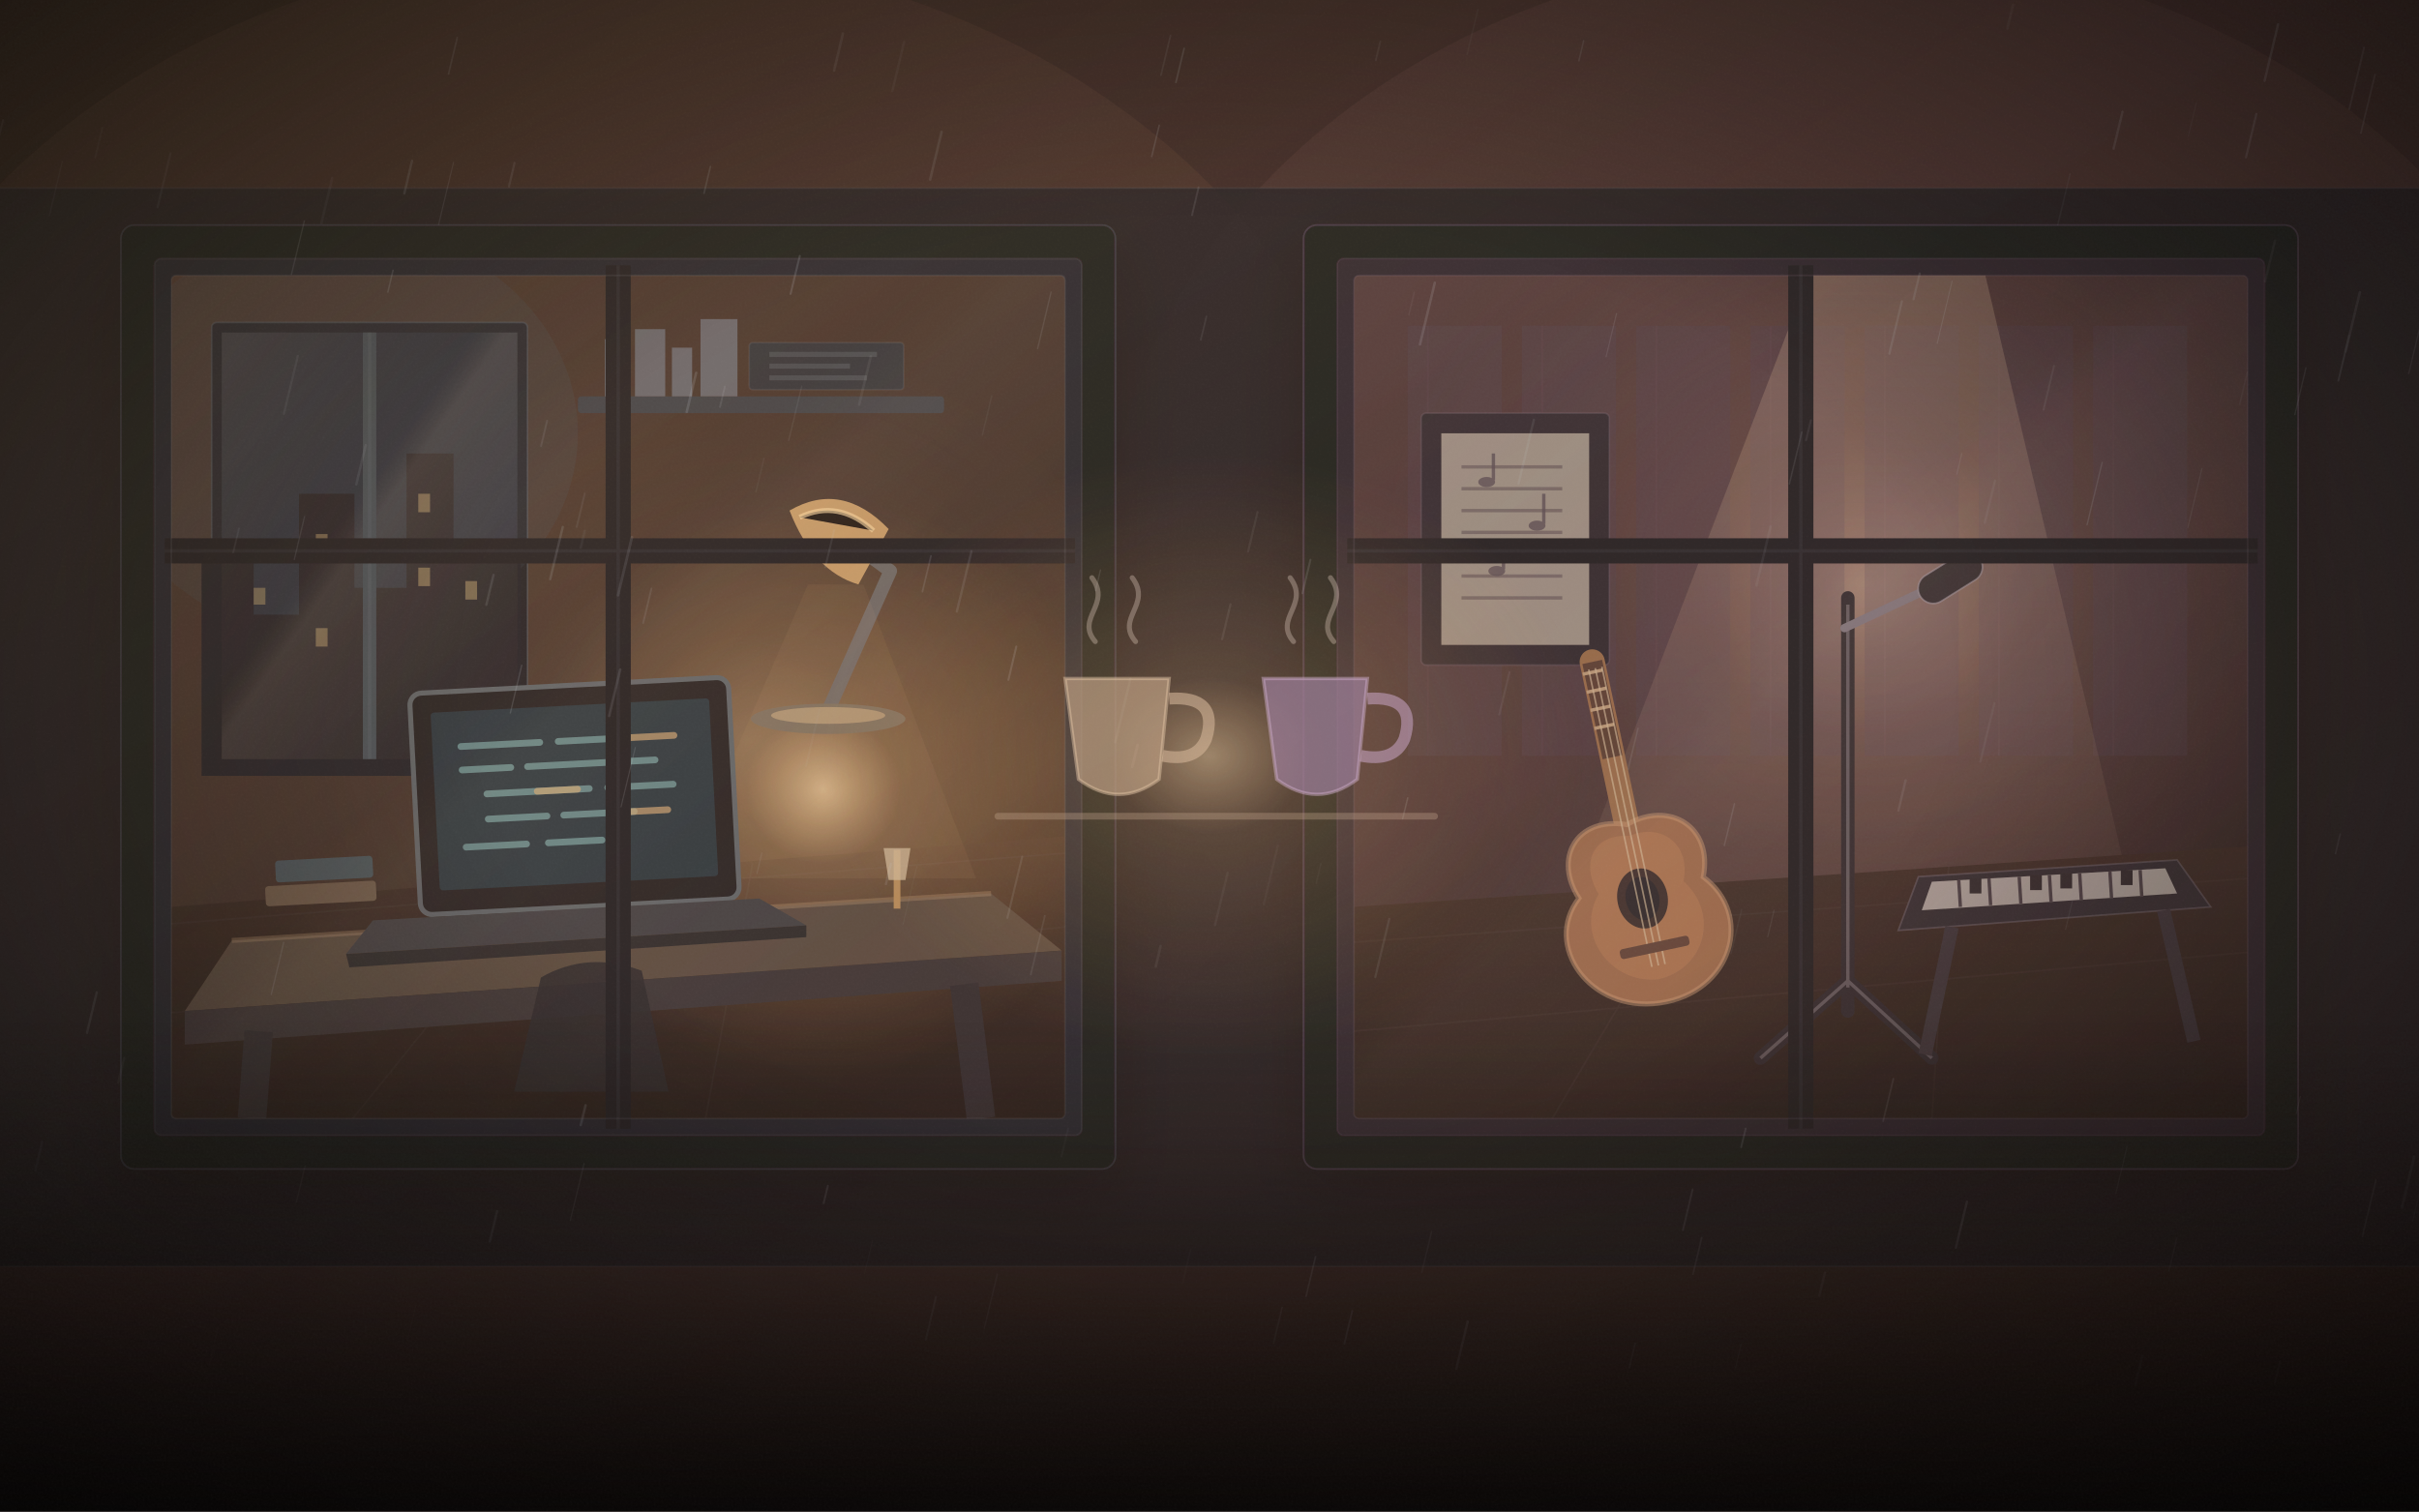
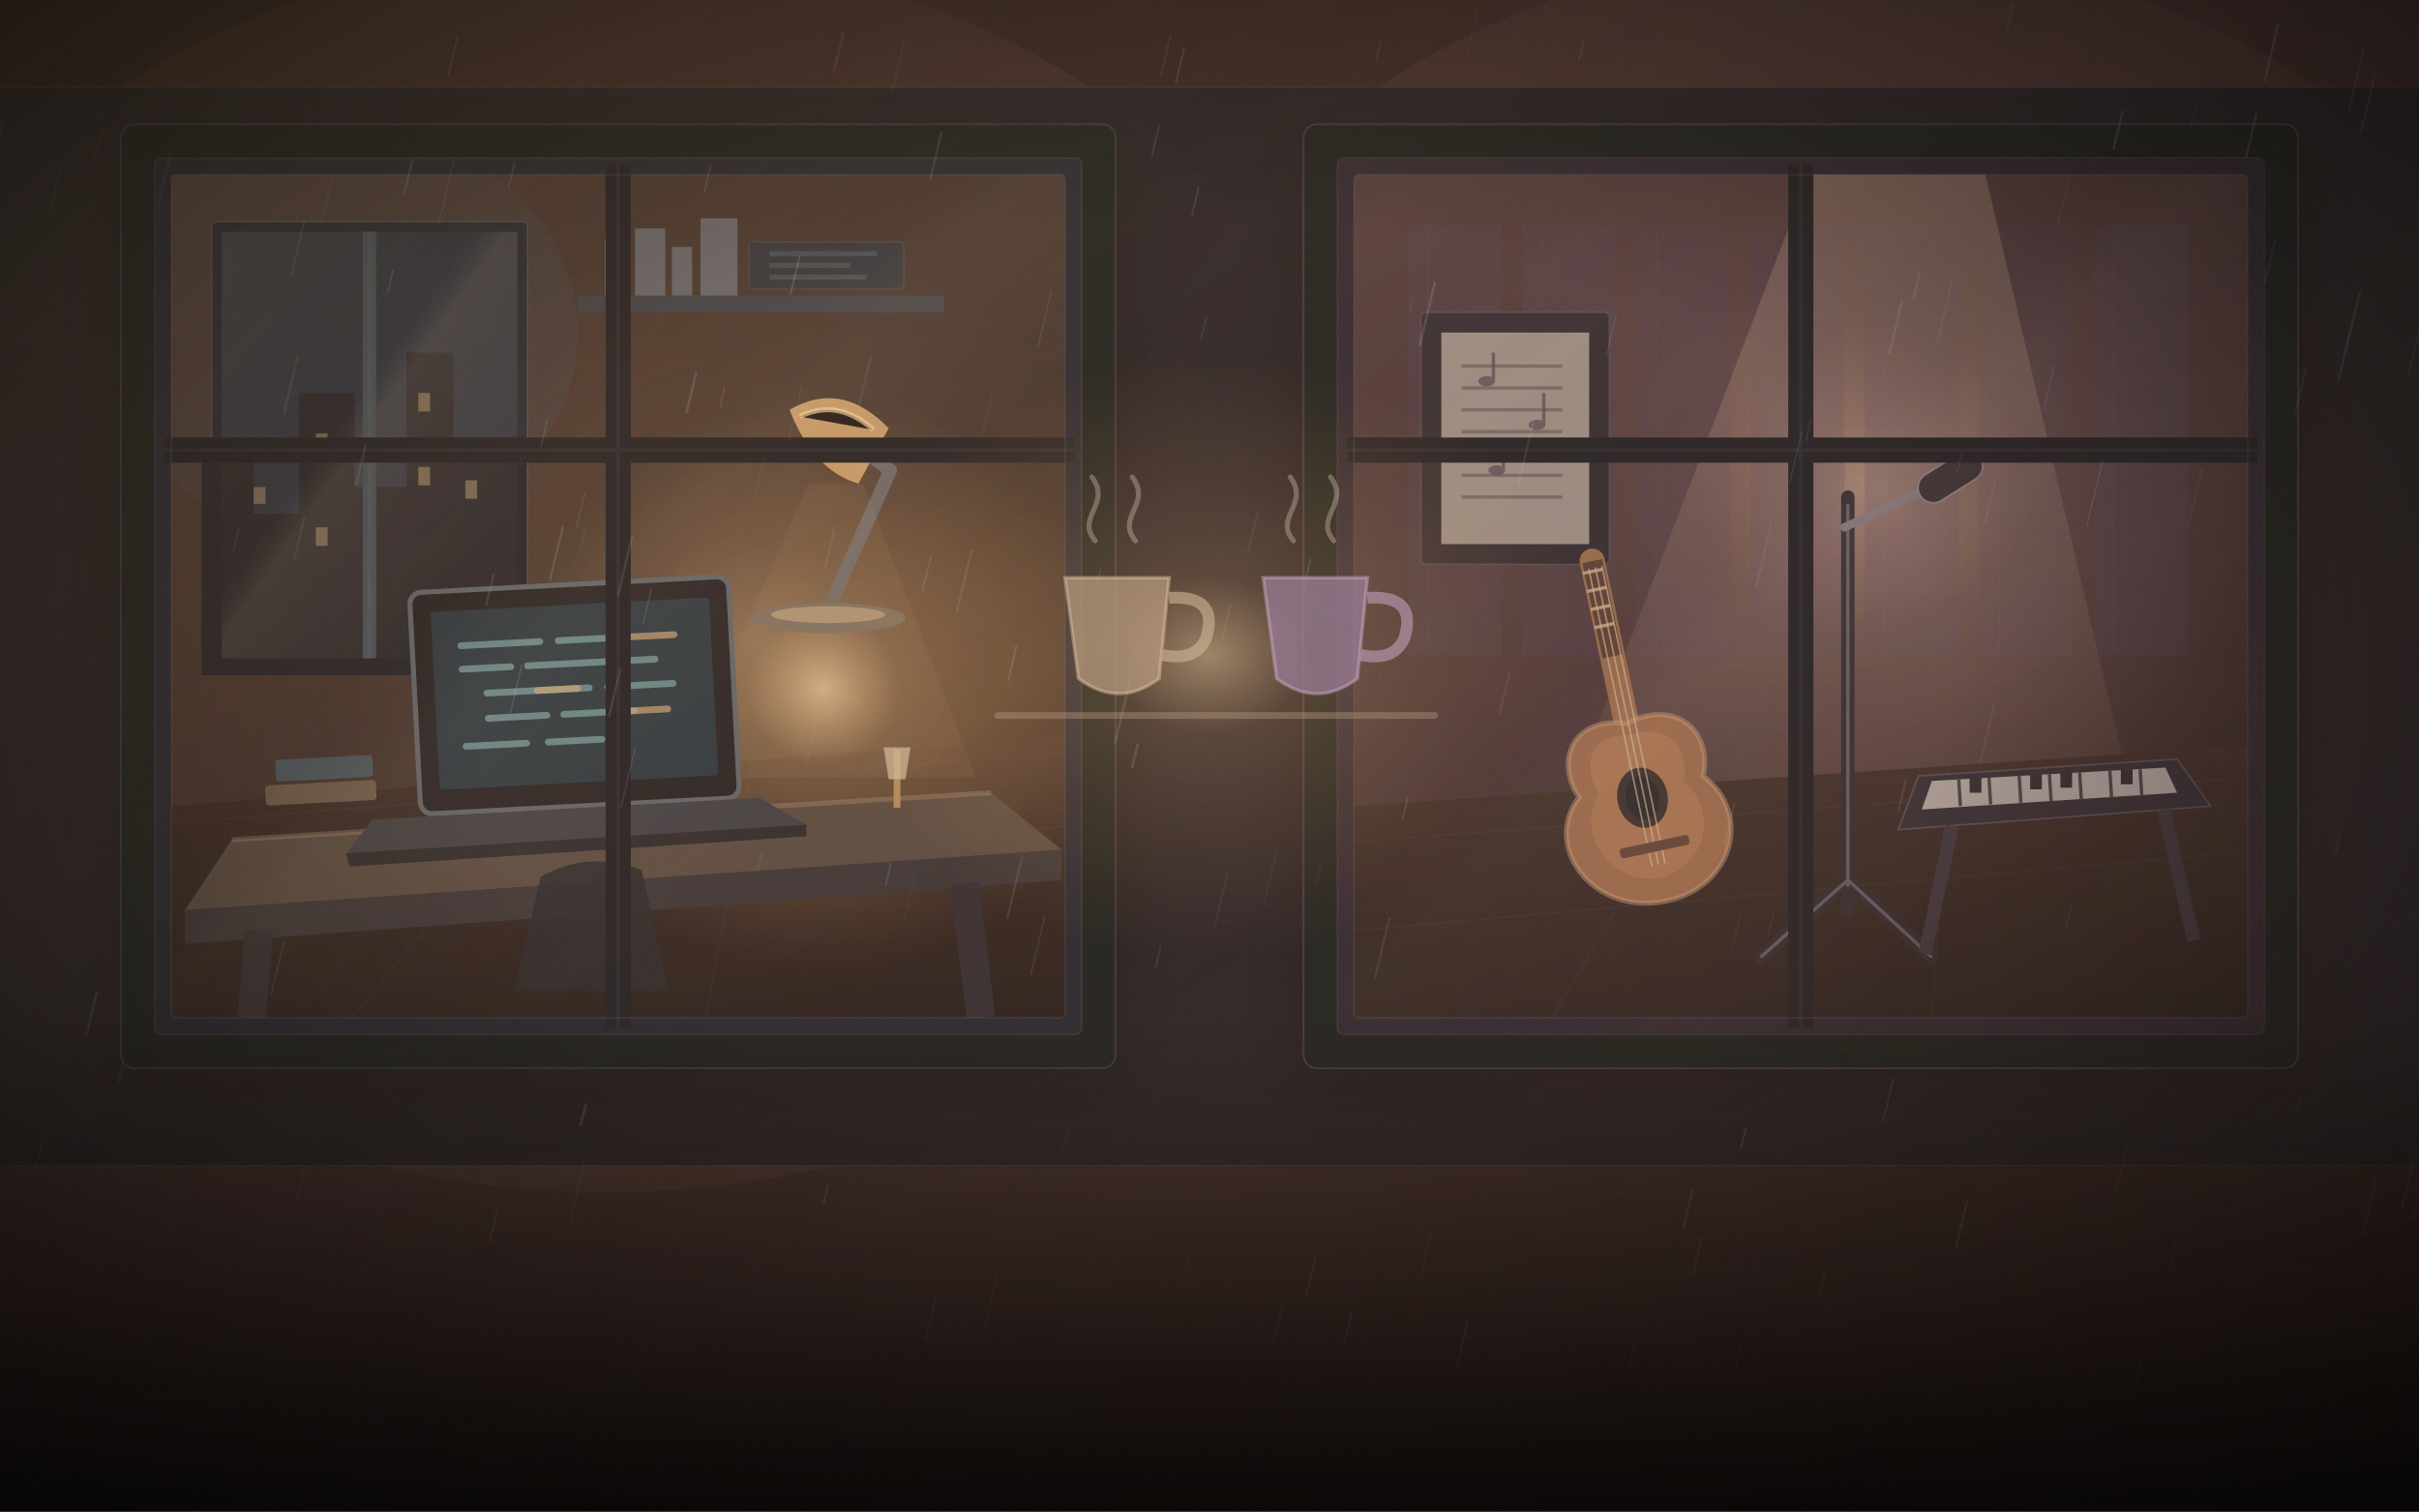
<svg xmlns="http://www.w3.org/2000/svg" viewBox="0 0 1440 900" preserveAspectRatio="xMidYMid slice" role="img" aria-labelledby="title desc">
  <defs>
    <linearGradient id="night" x1="0" y1="0" x2="1" y2="1">
      <stop stop-color="#120d0c" />
      <stop offset=".46" stop-color="#2b1c1c" />
      <stop offset="1" stop-color="#160f0e" />
    </linearGradient>
    <linearGradient id="dawn" x1="0" y1="0" x2="0" y2="1">
      <stop stop-color="#e2a276" stop-opacity=".36" />
      <stop offset=".48" stop-color="#8b5e5e" stop-opacity=".15" />
      <stop offset="1" stop-color="#17110f" stop-opacity="0" />
    </linearGradient>
    <linearGradient id="warmWash" x1="0" y1="0" x2="1" y2="1">
      <stop stop-color="#efb77d" stop-opacity=".2" />
      <stop offset=".5" stop-color="#dca18c" stop-opacity=".13" />
      <stop offset="1" stop-color="#c98370" stop-opacity=".18" />
    </linearGradient>
    <linearGradient id="leftRoom" x1="0" y1="0" x2=".85" y2="1">
      <stop stop-color="#3b2c24" />
      <stop offset=".55" stop-color="#2a211d" />
      <stop offset="1" stop-color="#15100e" />
    </linearGradient>
    <linearGradient id="rightRoom" x1=".2" y1="0" x2=".8" y2="1">
      <stop stop-color="#3b292c" />
      <stop offset=".58" stop-color="#2b2025" />
      <stop offset="1" stop-color="#171114" />
    </linearGradient>
    <linearGradient id="floor" x1="0" y1="0" x2="0" y2="1">
      <stop stop-color="#261c18" />
      <stop offset="1" stop-color="#0e0b0a" />
    </linearGradient>
    <linearGradient id="glass" x1="0" y1="0" x2="1" y2="1">
      <stop stop-color="#d5b497" stop-opacity=".13" />
      <stop offset=".42" stop-color="#62483f" stop-opacity=".05" />
      <stop offset=".48" stop-color="#f4d7b6" stop-opacity=".13" />
      <stop offset="1" stop-color="#211512" stop-opacity=".03" />
    </linearGradient>
    <linearGradient id="spotlight" x1="0" y1="0" x2="0" y2="1">
      <stop stop-color="#ffe0b6" stop-opacity=".27" />
      <stop offset="1" stop-color="#d9a18b" stop-opacity="0" />
    </linearGradient>
    <linearGradient id="bottomShade" x1="0" y1="0" x2="0" y2="1">
      <stop stop-color="#100b09" stop-opacity="0" />
      <stop offset=".56" stop-color="#100b09" stop-opacity=".46" />
      <stop offset="1" stop-color="#0b0807" stop-opacity=".94" />
    </linearGradient>
    <radialGradient id="lampGlow">
      <stop stop-color="#ffe0a8" stop-opacity=".78" />
      <stop offset=".26" stop-color="#f4bd78" stop-opacity=".3" />
      <stop offset="1" stop-color="#e6a053" stop-opacity="0" />
    </radialGradient>
    <radialGradient id="stageGlow">
      <stop stop-color="#ffd8bd" stop-opacity=".48" />
      <stop offset=".35" stop-color="#dda088" stop-opacity=".18" />
      <stop offset="1" stop-color="#aa6e63" stop-opacity="0" />
    </radialGradient>
    <radialGradient id="vignette" cx=".5" cy=".45" r=".72">
      <stop offset=".42" stop-color="#000" stop-opacity="0" />
      <stop offset="1" stop-color="#000" stop-opacity=".66" />
    </radialGradient>
    <filter id="blur8" x="-50%" y="-50%" width="200%" height="200%">
      <feGaussianBlur stdDeviation="8" />
    </filter>
    <filter id="blur24" x="-50%" y="-50%" width="200%" height="200%">
      <feGaussianBlur stdDeviation="24" />
    </filter>
    <filter id="shadow" x="-30%" y="-30%" width="160%" height="160%">
      <feDropShadow dx="0" dy="16" stdDeviation="22" flood-color="#000" flood-opacity=".55" />
    </filter>
    <filter id="grain">
      <feTurbulence type="fractalNoise" baseFrequency=".72" numOctaves="3" seed="27" stitchTiles="stitch" />
      <feColorMatrix type="saturate" values="0" />
      <feComponentTransfer>
        <feFuncA type="table" tableValues="0 .075" />
      </feComponentTransfer>
    </filter>
    <clipPath id="leftClip">
      <rect x="102" y="164" width="532" height="502" rx="3" />
    </clipPath>
    <clipPath id="rightClip">
      <rect x="806" y="164" width="532" height="502" rx="3" />
    </clipPath>
  </defs>
  <rect width="1440" height="900" fill="url(#night)" />
  <ellipse cx="360" cy="340" rx="460" ry="370" fill="#b47b58" opacity=".09" />
  <ellipse cx="1100" cy="330" rx="440" ry="360" fill="#a86c6c" opacity=".1" />
-   <path d="M0 112H1440V754H0Z" fill="#080d15" opacity=".9" />
-   <path d="M0 112H1440M0 754H1440" stroke="#6d8296" stroke-opacity=".14" />
-   <g filter="url(#shadow)">
-     <rect x="72" y="134" width="592" height="562" rx="8" fill="#05090f" stroke="#344250" stroke-opacity=".55" />
-     <rect x="92" y="154" width="552" height="522" rx="4" fill="#111923" stroke="#637484" stroke-opacity=".18" />
-     <rect x="776" y="134" width="592" height="562" rx="8" fill="#05090f" stroke="#454057" stroke-opacity=".58" />
-     <rect x="796" y="154" width="552" height="522" rx="4" fill="#171522" stroke="#756887" stroke-opacity=".18" />
+   <g transform="translate(0 -60)">
+     <path d="M0 112H1440V754H0Z" fill="#080d15" opacity=".9" />
+     <path d="M0 112H1440M0 754H1440" stroke="#6d8296" stroke-opacity=".14" />
+     <g filter="url(#shadow)">
+       <rect x="72" y="134" width="592" height="562" rx="8" fill="#05090f" stroke="#344250" stroke-opacity=".55" />
+       <rect x="92" y="154" width="552" height="522" rx="4" fill="#111923" stroke="#637484" stroke-opacity=".18" />
+       <rect x="776" y="134" width="592" height="562" rx="8" fill="#05090f" stroke="#454057" stroke-opacity=".58" />
+       <rect x="796" y="154" width="552" height="522" rx="4" fill="#171522" stroke="#756887" stroke-opacity=".18" />
+     </g>
+     <g opacity="1.05">
+       <g clip-path="url(#leftClip)">
+         <rect x="102" y="164" width="532" height="502" fill="url(#leftRoom)" />
+         <ellipse cx="444" cy="440" rx="250" ry="240" fill="url(#lampGlow)" opacity=".26" />
+         <path d="M102 540L634 498V666H102Z" fill="url(#floor)" />
+         <path d="M102 550L634 508M102 603L634 552M210 666L328 520M420 666L448 514" stroke="#80909a" stroke-opacity=".06" />
+         <rect x="126" y="192" width="188" height="266" rx="3" fill="#080e16" stroke="#4b5d6b" stroke-opacity=".5" />
+         <rect x="132" y="198" width="176" height="254" fill="#0d1a28" />
+         <ellipse cx="202" cy="258" rx="142" ry="124" fill="#345574" opacity=".14" />
+         <path d="M120 410V332H151V366H178V294H211V350H242V270H270V324H310V462H120Z" fill="#080f19" />
+         <path d="M151 350H158V360H151ZM188 318H195V329H188ZM249 294H256V305H249ZM277 346H284V357H277ZM188 374H195V385H188ZM249 338H256V349H249Z" fill="#d5b878" opacity=".48" />
+         <rect x="132" y="198" width="176" height="254" fill="url(#glass)" />
+         <path d="M220 198V452M132 326H308" stroke="#334652" stroke-width="8" />
+         <path d="M220 198V452M132 326H308" stroke="#8295a1" stroke-opacity=".12" stroke-width="2" />
+         <rect x="344" y="236" width="218" height="10" rx="2" fill="#29343e" />
+         <path d="M360 202H374V236H360ZM378 196H396V236H378ZM400 207H412V236H400ZM417 190H439V236H417Z" fill="#58606a" />
+         <rect x="446" y="204" width="92" height="28" rx="2" fill="#1a252f" stroke="#83919a" stroke-opacity=".15" />
+         <path d="M458 211H522M458 218H506M458 225H516" stroke="#8b9ba3" stroke-opacity=".22" stroke-width="3" />
+         <ellipse cx="490" cy="470" rx="176" ry="172" fill="url(#lampGlow)" />
+         <path d="M493 423L530 340M530 340L500 318" stroke="#5b5e60" stroke-width="8" stroke-linecap="round" />
+         <path d="M470 304Q501 286 529 315L511 348Q484 340 470 304Z" fill="#c59b63" />
+         <path d="M476 308Q499 297 520 316" stroke="#ffe0a4" stroke-opacity=".65" stroke-width="3" />
+         <ellipse cx="493" cy="428" rx="46" ry="9" fill="#6c6558" />
+         <ellipse cx="493" cy="426" rx="34" ry="5" fill="#d3b785" opacity=".55" />
+         <path d="M481 348L405 523H581L514 348Z" fill="#f2bd78" opacity=".065" />
+         <path d="M138 560L590 532L632 566L110 602Z" fill="#463e35" />
+         <path d="M110 602L632 566V584L110 622Z" fill="#24252a" />
+         <path d="M154 614L150 666M574 586L584 666" stroke="#1a1d23" stroke-width="17" />
+         <path d="M138 560L590 532" stroke="#b49670" stroke-opacity=".35" stroke-width="3" />
+         <rect x="247" y="408" width="190" height="132" rx="7" fill="#080d12" stroke="#4c5b64" stroke-width="3" transform="rotate(-3 342 474)" />
+         <rect x="259" y="420" width="166" height="106" rx="2" fill="#102633" transform="rotate(-3 342 474)" />
+         <g transform="rotate(-3 342 474)" stroke-linecap="round">
+           <path d="M276 441H323M334 441H368M276 455H305M315 455H391M290 470H351M362 470H401M290 485H325M335 485H377M276 501H312M325 501H357" stroke="#75b6b6" stroke-opacity=".65" stroke-width="4" />
+           <path d="M374 441H403M320 470H344M367 485H397" stroke="#d1aa72" stroke-opacity=".7" stroke-width="4" />
+         </g>
+         <path d="M222 548L452 535L480 551L206 568Z" fill="#293138" />
+         <path d="M206 568L480 551V558L208 576Z" fill="#12181d" />
+         <rect x="158" y="526" width="66" height="12" rx="2" fill="#5f5142" transform="rotate(-3 191 532)" />
+         <rect x="164" y="511" width="58" height="13" rx="2" fill="#344b56" transform="rotate(-3 193 518)" />
+         <path d="M534 506V541" stroke="#b28a55" stroke-width="4" />
+         <path d="M526 505H542L539 524H529Z" fill="#d2c2a1" opacity=".75" />
+         <path d="M322 582Q350 566 382 578L398 650H306Z" fill="#11171e" opacity=".88" />
+       </g>
+     </g>
+     <g opacity="0.9">
+       <g clip-path="url(#rightClip)">
+         <rect x="806" y="164" width="532" height="502" fill="url(#rightRoom)" />
+         <ellipse cx="1110" cy="348" rx="290" ry="268" fill="url(#stageGlow)" />
+         <g opacity=".32">
+           <path d="M838 194H894V450H838ZM906 194H962V450H906ZM974 194H1030V450H974ZM1042 194H1098V450H1042ZM1110 194H1166V450H1110ZM1178 194H1234V450H1178ZM1246 194H1302V450H1246Z" fill="#40344f" />
+           <path d="M850 194V450M918 194V450M986 194V450M1054 194V450M1122 194V450M1190 194V450M1258 194V450" stroke="#9a82aa" stroke-opacity=".18" />
+         </g>
+         <path d="M1080 156H1180L1300 666H884Z" fill="url(#spotlight)" />
+         <ellipse cx="1115" cy="626" rx="218" ry="44" fill="#c5a0dc" opacity=".07" filter="url(#blur8)" />
+         <path d="M806 540L1338 504V666H806Z" fill="url(#floor)" />
+         <path d="M806 561L1338 523M806 614L1338 567M924 666L1008 524M1150 666L1160 516" stroke="#a392b1" stroke-opacity=".055" />
+         <rect x="846" y="246" width="112" height="150" rx="3" fill="#171822" stroke="#76677f" stroke-opacity=".32" />
+         <rect x="858" y="258" width="88" height="126" fill="#d6cdbc" opacity=".72" />
+         <path d="M870 278H930M870 291H930M870 304H930M870 317H930M870 330H930M870 343H930M870 356H930" stroke="#554f55" stroke-opacity=".65" stroke-width="2" />
+         <g fill="#4a4350" opacity=".8">
+           <ellipse cx="885" cy="287" rx="5" ry="3" />
+           <ellipse cx="915" cy="313" rx="5" ry="3" />
+           <ellipse cx="891" cy="340" rx="5" ry="3" />
+           <path d="M889 286V270M919 312V294M895 339V321" stroke="#4a4350" stroke-width="2" />
+         </g>
+         <path d="M1100 356V602M1100 584L1048 630M1100 584L1150 630" stroke="#151720" stroke-width="8" stroke-linecap="round" />
+         <path d="M1100 360V588M1100 584L1048 630M1100 584L1150 630" stroke="#85828d" stroke-opacity=".55" stroke-width="2" />
+         <path d="M1098 374L1162 344" stroke="#777482" stroke-width="5" stroke-linecap="round" />
+         <rect x="1152" y="323" width="18" height="42" rx="9" fill="#171922" stroke="#a29baa" stroke-opacity=".65" transform="rotate(58 1161 344)" />
+         <g transform="translate(900 378) scale(1) rotate(-12 70 130)">
+           <path d="M72 14V144" stroke="#9a6c45" stroke-width="15" stroke-linecap="round" />
+           <path d="M66 14H78V72H66Z" fill="#4d3429" />
+           <path d="M65 20H77M65 31H77M65 42H77M65 53H77" stroke="#c5a67e" stroke-width="2" />
+           <path d="M72 113C43 102 25 124 35 150C8 173 27 218 69 221C113 224 135 181 110 153C122 125 100 104 72 113Z" fill="#9c6744" stroke="#d4a276" stroke-opacity=".5" stroke-width="3" />
+           <path d="M72 120C51 114 40 130 47 150C28 171 43 204 71 207C100 207 115 176 98 153C107 132 92 116 72 120Z" fill="#b87b50" opacity=".65" />
+           <ellipse cx="72" cy="158" rx="15" ry="18" fill="#211b1b" />
+           <ellipse cx="72" cy="158" rx="10" ry="13" fill="#0b1119" />
+           <path d="M69 18V199M73 18V199M77 18V199" stroke="#e3d0aa" stroke-opacity=".65" />
+           <rect x="52" y="185" width="42" height="6" rx="2" fill="#50362b" />
+         </g>
+         <g transform="translate(1142 500)">
+           <path d="M0 22L154 12L174 40L-12 54Z" fill="#191b25" stroke="#6d6879" stroke-opacity=".5" />
+           <path d="M8 25L147 17L154 32L2 42Z" fill="#d3d0ca" opacity=".82" />
+           <path d="M24 24L25 40M42 23L43 39M60 22L61 38M78 21L79 37M96 20L97 36M114 19L115 35M132 18L133 34" stroke="#36333e" stroke-width="2" />
+           <path d="M34 23L34 32M70 21L70 30M88 20L88 29M124 18L124 27" stroke="#171820" stroke-width="7" />
+           <path d="M20 52L4 128M146 42L164 120" stroke="#252630" stroke-width="8" />
+         </g>
+         <rect x="806" y="164" width="532" height="502" fill="url(#glass)" opacity=".42" />
+       </g>
+     </g>
+     <rect x="102" y="164" width="532" height="502" fill="url(#glass)" opacity=".32" />
+     <path d="M368 158V672M98 328H640M1072 158V672M802 328H1344" stroke="#080d14" stroke-width="15" />
+     <path d="M368 158V672M98 328H640M1072 158V672M802 328H1344" stroke="#607080" stroke-opacity=".12" stroke-width="2" />
+     <rect x="102" y="164" width="532" height="502" rx="3" fill="none" stroke="#9aabba" stroke-opacity=".12" />
+     <rect x="806" y="164" width="532" height="502" rx="3" fill="none" stroke="#aa9bb8" stroke-opacity=".12" />
  </g>
-   <g opacity="1.05">
-     <g clip-path="url(#leftClip)">
-       <rect x="102" y="164" width="532" height="502" fill="url(#leftRoom)" />
-       <ellipse cx="444" cy="440" rx="250" ry="240" fill="url(#lampGlow)" opacity=".26" />
-       <path d="M102 540L634 498V666H102Z" fill="url(#floor)" />
-       <path d="M102 550L634 508M102 603L634 552M210 666L328 520M420 666L448 514" stroke="#80909a" stroke-opacity=".06" />
-       <rect x="126" y="192" width="188" height="266" rx="3" fill="#080e16" stroke="#4b5d6b" stroke-opacity=".5" />
-       <rect x="132" y="198" width="176" height="254" fill="#0d1a28" />
-       <ellipse cx="202" cy="258" rx="142" ry="124" fill="#345574" opacity=".14" />
-       <path d="M120 410V332H151V366H178V294H211V350H242V270H270V324H310V462H120Z" fill="#080f19" />
-       <path d="M151 350H158V360H151ZM188 318H195V329H188ZM249 294H256V305H249ZM277 346H284V357H277ZM188 374H195V385H188ZM249 338H256V349H249Z" fill="#d5b878" opacity=".48" />
-       <rect x="132" y="198" width="176" height="254" fill="url(#glass)" />
-       <path d="M220 198V452M132 326H308" stroke="#334652" stroke-width="8" />
-       <path d="M220 198V452M132 326H308" stroke="#8295a1" stroke-opacity=".12" stroke-width="2" />
-       <rect x="344" y="236" width="218" height="10" rx="2" fill="#29343e" />
-       <path d="M360 202H374V236H360ZM378 196H396V236H378ZM400 207H412V236H400ZM417 190H439V236H417Z" fill="#58606a" />
-       <rect x="446" y="204" width="92" height="28" rx="2" fill="#1a252f" stroke="#83919a" stroke-opacity=".15" />
-       <path d="M458 211H522M458 218H506M458 225H516" stroke="#8b9ba3" stroke-opacity=".22" stroke-width="3" />
-       <ellipse cx="490" cy="470" rx="176" ry="172" fill="url(#lampGlow)" />
-       <path d="M493 423L530 340M530 340L500 318" stroke="#5b5e60" stroke-width="8" stroke-linecap="round" />
-       <path d="M470 304Q501 286 529 315L511 348Q484 340 470 304Z" fill="#c59b63" />
-       <path d="M476 308Q499 297 520 316" stroke="#ffe0a4" stroke-opacity=".65" stroke-width="3" />
-       <ellipse cx="493" cy="428" rx="46" ry="9" fill="#6c6558" />
-       <ellipse cx="493" cy="426" rx="34" ry="5" fill="#d3b785" opacity=".55" />
-       <path d="M481 348L405 523H581L514 348Z" fill="#f2bd78" opacity=".065" />
-       <path d="M138 560L590 532L632 566L110 602Z" fill="#463e35" />
-       <path d="M110 602L632 566V584L110 622Z" fill="#24252a" />
-       <path d="M154 614L150 666M574 586L584 666" stroke="#1a1d23" stroke-width="17" />
-       <path d="M138 560L590 532" stroke="#b49670" stroke-opacity=".35" stroke-width="3" />
-       <rect x="247" y="408" width="190" height="132" rx="7" fill="#080d12" stroke="#4c5b64" stroke-width="3" transform="rotate(-3 342 474)" />
-       <rect x="259" y="420" width="166" height="106" rx="2" fill="#102633" transform="rotate(-3 342 474)" />
-       <g transform="rotate(-3 342 474)" stroke-linecap="round">
-         <path d="M276 441H323M334 441H368M276 455H305M315 455H391M290 470H351M362 470H401M290 485H325M335 485H377M276 501H312M325 501H357" stroke="#75b6b6" stroke-opacity=".65" stroke-width="4" />
-         <path d="M374 441H403M320 470H344M367 485H397" stroke="#d1aa72" stroke-opacity=".7" stroke-width="4" />
-       </g>
-       <path d="M222 548L452 535L480 551L206 568Z" fill="#293138" />
-       <path d="M206 568L480 551V558L208 576Z" fill="#12181d" />
-       <rect x="158" y="526" width="66" height="12" rx="2" fill="#5f5142" transform="rotate(-3 191 532)" />
-       <rect x="164" y="511" width="58" height="13" rx="2" fill="#344b56" transform="rotate(-3 193 518)" />
-       <path d="M534 506V541" stroke="#b28a55" stroke-width="4" />
-       <path d="M526 505H542L539 524H529Z" fill="#d2c2a1" opacity=".75" />
-       <path d="M322 582Q350 566 382 578L398 650H306Z" fill="#11171e" opacity=".88" />
-     </g>
-   </g>
-   <g opacity="0.9">
-     <g clip-path="url(#rightClip)">
-       <rect x="806" y="164" width="532" height="502" fill="url(#rightRoom)" />
-       <ellipse cx="1110" cy="348" rx="290" ry="268" fill="url(#stageGlow)" />
-       <g opacity=".32">
-         <path d="M838 194H894V450H838ZM906 194H962V450H906ZM974 194H1030V450H974ZM1042 194H1098V450H1042ZM1110 194H1166V450H1110ZM1178 194H1234V450H1178ZM1246 194H1302V450H1246Z" fill="#40344f" />
-         <path d="M850 194V450M918 194V450M986 194V450M1054 194V450M1122 194V450M1190 194V450M1258 194V450" stroke="#9a82aa" stroke-opacity=".18" />
-       </g>
-       <path d="M1080 156H1180L1300 666H884Z" fill="url(#spotlight)" />
-       <ellipse cx="1115" cy="626" rx="218" ry="44" fill="#c5a0dc" opacity=".07" filter="url(#blur8)" />
-       <path d="M806 540L1338 504V666H806Z" fill="url(#floor)" />
-       <path d="M806 561L1338 523M806 614L1338 567M924 666L1008 524M1150 666L1160 516" stroke="#a392b1" stroke-opacity=".055" />
-       <rect x="846" y="246" width="112" height="150" rx="3" fill="#171822" stroke="#76677f" stroke-opacity=".32" />
-       <rect x="858" y="258" width="88" height="126" fill="#d6cdbc" opacity=".72" />
-       <path d="M870 278H930M870 291H930M870 304H930M870 317H930M870 330H930M870 343H930M870 356H930" stroke="#554f55" stroke-opacity=".65" stroke-width="2" />
-       <g fill="#4a4350" opacity=".8">
-         <ellipse cx="885" cy="287" rx="5" ry="3" />
-         <ellipse cx="915" cy="313" rx="5" ry="3" />
-         <ellipse cx="891" cy="340" rx="5" ry="3" />
-         <path d="M889 286V270M919 312V294M895 339V321" stroke="#4a4350" stroke-width="2" />
-       </g>
-       <path d="M1100 356V602M1100 584L1048 630M1100 584L1150 630" stroke="#151720" stroke-width="8" stroke-linecap="round" />
-       <path d="M1100 360V588M1100 584L1048 630M1100 584L1150 630" stroke="#85828d" stroke-opacity=".55" stroke-width="2" />
-       <path d="M1098 374L1162 344" stroke="#777482" stroke-width="5" stroke-linecap="round" />
-       <rect x="1152" y="323" width="18" height="42" rx="9" fill="#171922" stroke="#a29baa" stroke-opacity=".65" transform="rotate(58 1161 344)" />
-       <g transform="translate(900 378) scale(1) rotate(-12 70 130)">
-         <path d="M72 14V144" stroke="#9a6c45" stroke-width="15" stroke-linecap="round" />
-         <path d="M66 14H78V72H66Z" fill="#4d3429" />
-         <path d="M65 20H77M65 31H77M65 42H77M65 53H77" stroke="#c5a67e" stroke-width="2" />
-         <path d="M72 113C43 102 25 124 35 150C8 173 27 218 69 221C113 224 135 181 110 153C122 125 100 104 72 113Z" fill="#9c6744" stroke="#d4a276" stroke-opacity=".5" stroke-width="3" />
-         <path d="M72 120C51 114 40 130 47 150C28 171 43 204 71 207C100 207 115 176 98 153C107 132 92 116 72 120Z" fill="#b87b50" opacity=".65" />
-         <ellipse cx="72" cy="158" rx="15" ry="18" fill="#211b1b" />
-         <ellipse cx="72" cy="158" rx="10" ry="13" fill="#0b1119" />
-         <path d="M69 18V199M73 18V199M77 18V199" stroke="#e3d0aa" stroke-opacity=".65" />
-         <rect x="52" y="185" width="42" height="6" rx="2" fill="#50362b" />
-       </g>
-       <g transform="translate(1142 500)">
-         <path d="M0 22L154 12L174 40L-12 54Z" fill="#191b25" stroke="#6d6879" stroke-opacity=".5" />
-         <path d="M8 25L147 17L154 32L2 42Z" fill="#d3d0ca" opacity=".82" />
-         <path d="M24 24L25 40M42 23L43 39M60 22L61 38M78 21L79 37M96 20L97 36M114 19L115 35M132 18L133 34" stroke="#36333e" stroke-width="2" />
-         <path d="M34 23L34 32M70 21L70 30M88 20L88 29M124 18L124 27" stroke="#171820" stroke-width="7" />
-         <path d="M20 52L4 128M146 42L164 120" stroke="#252630" stroke-width="8" />
-       </g>
-       <rect x="806" y="164" width="532" height="502" fill="url(#glass)" opacity=".42" />
-     </g>
-   </g>
-   <rect x="102" y="164" width="532" height="502" fill="url(#glass)" opacity=".32" />
-   <path d="M368 158V672M98 328H640M1072 158V672M802 328H1344" stroke="#080d14" stroke-width="15" />
-   <path d="M368 158V672M98 328H640M1072 158V672M802 328H1344" stroke="#607080" stroke-opacity=".12" stroke-width="2" />
-   <rect x="102" y="164" width="532" height="502" rx="3" fill="none" stroke="#9aabba" stroke-opacity=".12" />
-   <rect x="806" y="164" width="532" height="502" rx="3" fill="none" stroke="#aa9bb8" stroke-opacity=".12" />
  <g stroke="#c5d8e5" stroke-linecap="round" opacity="0.2">
    <line x1="-29.7" y1="452.2" x2="-34.8" y2="473.5" stroke-width="1.0" opacity="0.45" />
    <line x1="1337.8" y1="221.6" x2="1333.2" y2="240.8" stroke-width="0.9" opacity="0.35" />
    <line x1="501.8" y1="19.9" x2="496.5" y2="42.1" stroke-width="1.5" opacity="0.49" />
    <line x1="422.9" y1="99.2" x2="419.1" y2="115.1" stroke-width="1.0" opacity="0.72" />
    <line x1="378.2" y1="445.1" x2="369.7" y2="480.4" stroke-width="0.7" opacity="0.75" />
    <line x1="310.6" y1="396.1" x2="303.8" y2="424.5" stroke-width="0.8" opacity="0.81" />
    <line x1="838.0" y1="475.1" x2="835.0" y2="487.5" stroke-width="0.9" opacity="0.77" />
    <line x1="1263.5" y1="66.6" x2="1258.2" y2="88.5" stroke-width="1.4" opacity="0.76" />
    <line x1="975.1" y1="433.7" x2="969.2" y2="458.0" stroke-width="0.9" opacity="0.58" />
    <line x1="1413.8" y1="44.4" x2="1405.4" y2="79.2" stroke-width="1.0" opacity="0.71" />
    <line x1="1013.0" y1="737.0" x2="1007.8" y2="758.7" stroke-width="1.0" opacity="0.66" />
    <line x1="713.5" y1="111.5" x2="709.6" y2="128.1" stroke-width="1.1" opacity="0.61" />
    <line x1="608.5" y1="510.1" x2="599.7" y2="546.5" stroke-width="1.2" opacity="0.62" />
    <line x1="476.1" y1="152.4" x2="470.6" y2="175.0" stroke-width="1.2" opacity="0.84" />
    <line x1="748.6" y1="304.9" x2="743.0" y2="328.4" stroke-width="1.3" opacity="0.40" />
    <line x1="780.1" y1="333.3" x2="775.3" y2="353.2" stroke-width="1.2" opacity="0.72" />
    <line x1="496.6" y1="315.6" x2="491.3" y2="337.6" stroke-width="1.2" opacity="0.49" />
    <line x1="1466.5" y1="720.0" x2="1460.2" y2="746.4" stroke-width="1.6" opacity="0.84" />
    <line x1="414.4" y1="222.0" x2="408.8" y2="245.3" stroke-width="1.5" opacity="0.82" />
    <line x1="1232.3" y1="103.5" x2="1225.0" y2="133.7" stroke-width="0.9" opacity="0.34" />
    <line x1="730.8" y1="519.7" x2="723.3" y2="550.8" stroke-width="1.4" opacity="0.30" />
    <line x1="622.0" y1="545.3" x2="613.6" y2="580.3" stroke-width="1.0" opacity="0.50" />
    <line x1="1162.1" y1="167.2" x2="1153.2" y2="204.5" stroke-width="0.6" opacity="0.77" />
    <line x1="1072.6" y1="257.3" x2="1065.2" y2="288.1" stroke-width="0.9" opacity="0.54" />
    <line x1="655.1" y1="339.4" x2="652.2" y2="351.6" stroke-width="0.8" opacity="0.67" />
    <line x1="217.7" y1="265.0" x2="212.1" y2="288.4" stroke-width="1.5" opacity="0.57" />
    <line x1="1393.1" y1="496.6" x2="1390.3" y2="508.2" stroke-width="1.0" opacity="0.47" />
    <line x1="672.9" y1="404.3" x2="663.9" y2="441.8" stroke-width="1.5" opacity="0.74" />
    <line x1="1369.4" y1="652.8" x2="1366.9" y2="663.2" stroke-width="0.6" opacity="0.56" />
    <line x1="25.1" y1="679.9" x2="21.0" y2="697.0" stroke-width="1.4" opacity="0.32" />
    <line x1="763.2" y1="778.6" x2="758.1" y2="799.9" stroke-width="1.0" opacity="0.60" />
    <line x1="1455.4" y1="345.4" x2="1449.1" y2="371.8" stroke-width="1.4" opacity="0.64" />
    <line x1="1007.6" y1="708.2" x2="1001.8" y2="732.5" stroke-width="1.1" opacity="0.70" />
    <line x1="487.8" y1="422.7" x2="479.8" y2="456.0" stroke-width="1.2" opacity="0.25" />
    <line x1="783.1" y1="748.3" x2="777.5" y2="771.9" stroke-width="1.0" opacity="0.80" />
    <line x1="1266.2" y1="682.7" x2="1259.5" y2="710.8" stroke-width="0.7" opacity="0.39" />
    <line x1="625.7" y1="173.9" x2="617.7" y2="207.5" stroke-width="0.8" opacity="0.59" />
    <line x1="1187.6" y1="286.2" x2="1181.5" y2="311.3" stroke-width="1.4" opacity="0.36" />
    <line x1="1056.1" y1="541.9" x2="1052.3" y2="557.8" stroke-width="0.7" opacity="0.47" />
    <line x1="690.9" y1="563.3" x2="688.0" y2="575.6" stroke-width="1.5" opacity="0.37" />
    <line x1="873.7" y1="786.9" x2="866.9" y2="815.1" stroke-width="1.4" opacity="0.84" />
    <line x1="1187.3" y1="418.6" x2="1178.9" y2="453.5" stroke-width="1.4" opacity="0.32" />
    <line x1="827.0" y1="547.2" x2="818.7" y2="581.8" stroke-width="1.3" opacity="0.51" />
    <line x1="453.5" y1="507.9" x2="450.6" y2="520.1" stroke-width="0.6" opacity="0.54" />
    <line x1="1354.3" y1="143.2" x2="1348.4" y2="167.5" stroke-width="1.4" opacity="0.37" />
    <line x1="272.2" y1="22.4" x2="267.0" y2="44.0" stroke-width="1.0" opacity="0.69" />
    <line x1="538.2" y1="25.0" x2="531.2" y2="54.2" stroke-width="1.4" opacity="0.30" />
    <line x1="1039.2" y1="671.9" x2="1036.5" y2="683.1" stroke-width="1.1" opacity="0.78" />
    <line x1="1170.9" y1="715.5" x2="1164.3" y2="743.0" stroke-width="1.4" opacity="0.76" />
    <line x1="1036.5" y1="800.4" x2="1033.1" y2="814.6" stroke-width="0.6" opacity="0.62" />
    <line x1="-5.9" y1="19.5" x2="-14.2" y2="54.1" stroke-width="1.2" opacity="0.60" />
    <line x1="387.8" y1="350.4" x2="382.9" y2="370.9" stroke-width="1.1" opacity="0.58" />
    <line x1="181.3" y1="307.6" x2="175.2" y2="333.1" stroke-width="0.8" opacity="0.61" />
    <line x1="1467.7" y1="634.7" x2="1460.1" y2="666.1" stroke-width="0.8" opacity="0.52" />
    <line x1="1032.5" y1="478.6" x2="1026.5" y2="503.4" stroke-width="0.9" opacity="0.65" />
    <line x1="973.4" y1="799.8" x2="969.9" y2="814.4" stroke-width="1.0" opacity="0.60" />
    <line x1="325.7" y1="250.5" x2="322.1" y2="265.6" stroke-width="1.1" opacity="0.58" />
    <line x1="168.9" y1="561.1" x2="161.5" y2="592.1" stroke-width="0.8" opacity="0.70" />
    <line x1="518.4" y1="212.2" x2="511.4" y2="241.0" stroke-width="1.5" opacity="0.40" />
    <line x1="1086.3" y1="757.8" x2="1083.0" y2="771.6" stroke-width="1.4" opacity="0.50" />
    <line x1="1167.8" y1="270.1" x2="1164.9" y2="282.3" stroke-width="0.7" opacity="0.54" />
    <line x1="197.8" y1="106.0" x2="191.3" y2="132.9" stroke-width="1.5" opacity="0.31" />
    <line x1="854.1" y1="168.4" x2="845.3" y2="205.1" stroke-width="1.5" opacity="0.79" />
    <line x1="1441.1" y1="707.0" x2="1436.2" y2="727.3" stroke-width="0.7" opacity="0.35" />
    <line x1="1407.3" y1="28.3" x2="1398.5" y2="65.0" stroke-width="1.1" opacity="0.63" />
    <line x1="376.2" y1="319.8" x2="367.9" y2="354.4" stroke-width="1.6" opacity="0.61" />
    <line x1="1453.1" y1="816.8" x2="1446.6" y2="843.9" stroke-width="0.7" opacity="0.75" />
    <line x1="677.2" y1="443.5" x2="674.0" y2="456.7" stroke-width="1.6" opacity="0.76" />
    <line x1="177.3" y1="211.9" x2="169.0" y2="246.4" stroke-width="1.3" opacity="0.50" />
    <line x1="732.5" y1="359.8" x2="727.5" y2="380.6" stroke-width="1.3" opacity="0.48" />
    <line x1="1414.4" y1="702.4" x2="1406.3" y2="736.2" stroke-width="1.0" opacity="0.61" />
    <line x1="61.0" y1="76.0" x2="56.7" y2="93.9" stroke-width="1.2" opacity="0.28" />
    <line x1="554.2" y1="331.0" x2="549.1" y2="352.3" stroke-width="1.0" opacity="0.68" />
    <line x1="1142.8" y1="162.8" x2="1139.1" y2="178.2" stroke-width="1.3" opacity="0.71" />
    <line x1="1078.0" y1="250.3" x2="1075.1" y2="262.1" stroke-width="1.2" opacity="0.42" />
    <line x1="101.5" y1="91.3" x2="93.8" y2="123.4" stroke-width="1.3" opacity="0.39" />
    <line x1="1127.1" y1="642.3" x2="1121.0" y2="667.6" stroke-width="1.0" opacity="0.60" />
    <line x1="142.3" y1="314.6" x2="138.8" y2="329.0" stroke-width="1.0" opacity="0.45" />
    <line x1="181.2" y1="131.5" x2="173.5" y2="163.4" stroke-width="0.8" opacity="0.71" />
    <line x1="1468.4" y1="660.1" x2="1461.3" y2="689.3" stroke-width="1.1" opacity="0.74" />
    <line x1="593.7" y1="758.7" x2="585.9" y2="791.0" stroke-width="0.8" opacity="0.55" />
    <line x1="821.7" y1="24.7" x2="819.0" y2="35.9" stroke-width="1.1" opacity="0.44" />
    <line x1="348.6" y1="658.1" x2="345.7" y2="669.9" stroke-width="1.5" opacity="0.82" />
    <line x1="708.8" y1="743.9" x2="704.2" y2="763.0" stroke-width="1.1" opacity="0.21" />
    <line x1="519.4" y1="738.6" x2="514.7" y2="758.2" stroke-width="0.6" opacity="0.24" />
    <line x1="57.6" y1="590.8" x2="51.8" y2="615.0" stroke-width="1.4" opacity="0.59" />
    <line x1="557.2" y1="772.2" x2="551.1" y2="797.7" stroke-width="1.2" opacity="0.62" />
    <line x1="37.1" y1="96.1" x2="29.4" y2="128.3" stroke-width="0.8" opacity="0.34" />
    <line x1="805.0" y1="780.5" x2="800.3" y2="800.1" stroke-width="1.1" opacity="0.82" />
    <line x1="431.5" y1="230.1" x2="428.6" y2="242.4" stroke-width="1.1" opacity="0.58" />
    <line x1="578.3" y1="328.2" x2="569.6" y2="364.1" stroke-width="1.4" opacity="0.61" />
    <line x1="913.1" y1="249.9" x2="904.0" y2="287.8" stroke-width="1.4" opacity="0.50" />
    <line x1="1398.4" y1="199.8" x2="1392.0" y2="226.7" stroke-width="1.1" opacity="0.69" />
    <line x1="270.0" y1="96.6" x2="261.1" y2="133.7" stroke-width="0.7" opacity="0.63" />
    <line x1="73.9" y1="630.0" x2="70.4" y2="644.6" stroke-width="1.4" opacity="0.32" />
    <line x1="962.3" y1="186.7" x2="956.1" y2="212.4" stroke-width="0.7" opacity="0.58" />
    <line x1="477.3" y1="229.9" x2="469.5" y2="262.3" stroke-width="0.8" opacity="0.42" />
    <line x1="1132.2" y1="179.4" x2="1124.7" y2="210.6" stroke-width="1.3" opacity="0.70" />
    <line x1="718.2" y1="188.4" x2="714.8" y2="202.4" stroke-width="1.0" opacity="0.48" />
    <line x1="1442.9" y1="184.9" x2="1433.9" y2="222.4" stroke-width="0.8" opacity="0.60" />
    <line x1="942.7" y1="24.3" x2="939.9" y2="36.2" stroke-width="0.9" opacity="0.61" />
    <line x1="690.1" y1="74.5" x2="685.6" y2="93.2" stroke-width="0.9" opacity="0.77" />
    <line x1="530.3" y1="514.3" x2="527.4" y2="526.4" stroke-width="1.4" opacity="0.64" />
    <line x1="696.8" y1="21.1" x2="691.1" y2="44.8" stroke-width="1.0" opacity="0.49" />
    <line x1="1356.1" y1="14.5" x2="1348.1" y2="48.1" stroke-width="1.4" opacity="0.82" />
    <line x1="545.8" y1="515.8" x2="537.5" y2="550.6" stroke-width="0.6" opacity="0.24" />
    <line x1="786.3" y1="514.3" x2="783.5" y2="526.0" stroke-width="1.0" opacity="0.23" />
    <line x1="1295.8" y1="737.2" x2="1291.1" y2="756.9" stroke-width="0.8" opacity="0.41" />
    <line x1="1437.1" y1="688.8" x2="1429.9" y2="719.0" stroke-width="1.6" opacity="0.49" />
    <line x1="1222.7" y1="217.9" x2="1216.5" y2="244.0" stroke-width="1.1" opacity="0.51" />
    <line x1="852.2" y1="733.4" x2="846.4" y2="757.5" stroke-width="0.9" opacity="0.43" />
    <line x1="1134.4" y1="464.6" x2="1130.1" y2="482.7" stroke-width="1.4" opacity="0.52" />
    <line x1="335.0" y1="313.8" x2="327.5" y2="344.9" stroke-width="1.4" opacity="0.74" />
    <line x1="1233.6" y1="536.7" x2="1229.6" y2="553.4" stroke-width="0.7" opacity="0.41" />
    <line x1="841.9" y1="174.0" x2="838.7" y2="187.4" stroke-width="0.9" opacity="0.32" />
    <line x1="590.4" y1="235.7" x2="584.8" y2="259.0" stroke-width="0.9" opacity="0.26" />
    <line x1="247.8" y1="776.2" x2="242.2" y2="799.7" stroke-width="0.6" opacity="0.21" />
    <line x1="898.6" y1="400.2" x2="892.5" y2="425.5" stroke-width="1.2" opacity="0.44" />
    <line x1="1054.0" y1="313.5" x2="1045.6" y2="348.6" stroke-width="1.4" opacity="0.39" />
    <line x1="760.7" y1="503.5" x2="752.3" y2="538.5" stroke-width="1.3" opacity="0.24" />
    <line x1="306.3" y1="97.0" x2="303.0" y2="111.0" stroke-width="1.3" opacity="0.63" />
    <line x1="1.8" y1="71.4" x2="-7.0" y2="108.1" stroke-width="1.1" opacity="0.46" />
    <line x1="1307.5" y1="61.1" x2="1302.7" y2="81.0" stroke-width="0.7" opacity="0.34" />
    <line x1="293.8" y1="342.3" x2="289.5" y2="360.1" stroke-width="1.4" opacity="0.64" />
    <line x1="348.1" y1="316.1" x2="345.7" y2="326.1" stroke-width="1.5" opacity="0.29" />
    <line x1="1251.4" y1="275.3" x2="1242.4" y2="312.5" stroke-width="0.8" opacity="0.78" />
    <line x1="369.2" y1="398.7" x2="362.6" y2="426.3" stroke-width="1.5" opacity="0.63" />
    <line x1="129.8" y1="790.7" x2="124.6" y2="812.6" stroke-width="1.0" opacity="0.20" />
    <line x1="1372.7" y1="219.0" x2="1366.1" y2="246.9" stroke-width="0.8" opacity="0.62" />
    <line x1="-6.0" y1="509.6" x2="-11.6" y2="532.6" stroke-width="0.9" opacity="0.54" />
    <line x1="234.0" y1="160.9" x2="230.9" y2="173.9" stroke-width="0.9" opacity="0.83" />
    <line x1="879.8" y1="5.6" x2="873.3" y2="32.6" stroke-width="0.8" opacity="0.29" />
    <line x1="1404.8" y1="174.0" x2="1396.3" y2="209.3" stroke-width="1.5" opacity="0.60" />
    <line x1="245.3" y1="95.7" x2="240.7" y2="115.2" stroke-width="1.4" opacity="0.72" />
    <line x1="1275.3" y1="807.5" x2="1271.1" y2="824.8" stroke-width="1.4" opacity="0.54" />
    <line x1="1036.8" y1="541.5" x2="1030.4" y2="567.9" stroke-width="0.9" opacity="0.26" />
    <line x1="1357.3" y1="810.6" x2="1354.2" y2="823.5" stroke-width="1.2" opacity="0.63" />
    <line x1="635.9" y1="671.9" x2="631.8" y2="688.7" stroke-width="1.1" opacity="0.21" />
    <line x1="348.1" y1="293.8" x2="343.3" y2="313.8" stroke-width="1.1" opacity="0.45" />
    <line x1="492.8" y1="706.1" x2="490.3" y2="716.4" stroke-width="1.2" opacity="0.73" />
    <line x1="704.9" y1="28.8" x2="700.0" y2="49.1" stroke-width="1.0" opacity="0.78" />
    <line x1="1343.2" y1="67.9" x2="1337.0" y2="93.7" stroke-width="1.3" opacity="0.76" />
    <line x1="560.5" y1="78.5" x2="553.7" y2="106.9" stroke-width="1.5" opacity="0.60" />
    <line x1="1310.8" y1="278.9" x2="1302.4" y2="314.1" stroke-width="0.7" opacity="0.52" />
    <line x1="347.7" y1="692.8" x2="339.5" y2="726.7" stroke-width="0.7" opacity="0.56" />
    <line x1="1198.3" y1="2.9" x2="1195.0" y2="16.9" stroke-width="1.6" opacity="0.32" />
    <line x1="605.0" y1="385.0" x2="600.3" y2="404.8" stroke-width="1.2" opacity="0.84" />
    <line x1="454.8" y1="272.9" x2="450.0" y2="292.9" stroke-width="0.8" opacity="0.29" />
    <line x1="181.6" y1="694.4" x2="176.5" y2="715.6" stroke-width="0.8" opacity="0.36" />
    <line x1="295.9" y1="721.2" x2="291.6" y2="739.2" stroke-width="1.4" opacity="0.58" />
  </g>
-   <g transform="translate(594 310)">
-     <ellipse cx="126" cy="140" rx="230" ry="180" fill="url(#lampGlow)" opacity=".7" />
-     <path d="M40 94H102L96 154Q72 172 48 154Z" fill="#b8a184" fill-opacity=".72" stroke="#eed8b7" stroke-opacity=".45" stroke-width="2" />
-     <path d="M102 106Q132 104 124 130Q118 144 98 140" fill="none" stroke="#d6bea0" stroke-opacity=".6" stroke-width="7" />
-     <path d="M158 94H220L214 154Q190 172 166 154Z" fill="#8d779e" fill-opacity=".76" stroke="#d6bce8" stroke-opacity=".45" stroke-width="2" />
-     <path d="M220 106Q250 104 242 130Q236 144 216 140" fill="none" stroke="#bfa4cf" stroke-opacity=".6" stroke-width="7" />
-     <path d="M58 72C46 58 68 50 56 34M82 72C70 58 92 50 80 34M176 72C164 58 186 50 174 34M200 72C188 58 210 50 198 34" fill="none" stroke="#e8ddd1" stroke-opacity=".35" stroke-width="3" stroke-linecap="round" />
-     <path d="M0 176H260" stroke="#c3ad93" stroke-opacity=".35" stroke-width="4" stroke-linecap="round" />
+   <g transform="translate(0 -60)">
+     <g transform="translate(0 0)">
+       <g transform="translate(594 310)">
+         <ellipse cx="126" cy="140" rx="230" ry="180" fill="url(#lampGlow)" opacity=".7" />
+         <path d="M40 94H102L96 154Q72 172 48 154Z" fill="#b8a184" fill-opacity=".72" stroke="#eed8b7" stroke-opacity=".45" stroke-width="2" />
+         <path d="M102 106Q132 104 124 130Q118 144 98 140" fill="none" stroke="#d6bea0" stroke-opacity=".6" stroke-width="7" />
+         <path d="M158 94H220L214 154Q190 172 166 154Z" fill="#8d779e" fill-opacity=".76" stroke="#d6bce8" stroke-opacity=".45" stroke-width="2" />
+         <path d="M220 106Q250 104 242 130Q236 144 216 140" fill="none" stroke="#bfa4cf" stroke-opacity=".6" stroke-width="7" />
+         <path d="M58 72C46 58 68 50 56 34M82 72C70 58 92 50 80 34M176 72C164 58 186 50 174 34M200 72C188 58 210 50 198 34" fill="none" stroke="#e8ddd1" stroke-opacity=".35" stroke-width="3" stroke-linecap="round" />
+         <path d="M0 176H260" stroke="#c3ad93" stroke-opacity=".35" stroke-width="4" stroke-linecap="round" />
+       </g>
+     </g>
  </g>
  <rect width="1440" height="900" fill="#9b6946" opacity=".09" />
  <rect width="1440" height="900" fill="url(#warmWash)" />
  <rect y="606" width="1440" height="294" fill="url(#bottomShade)" />
  <rect width="1440" height="900" fill="url(#vignette)" />
  <rect width="1440" height="900" filter="url(#grain)" opacity=".38" />
</svg>
